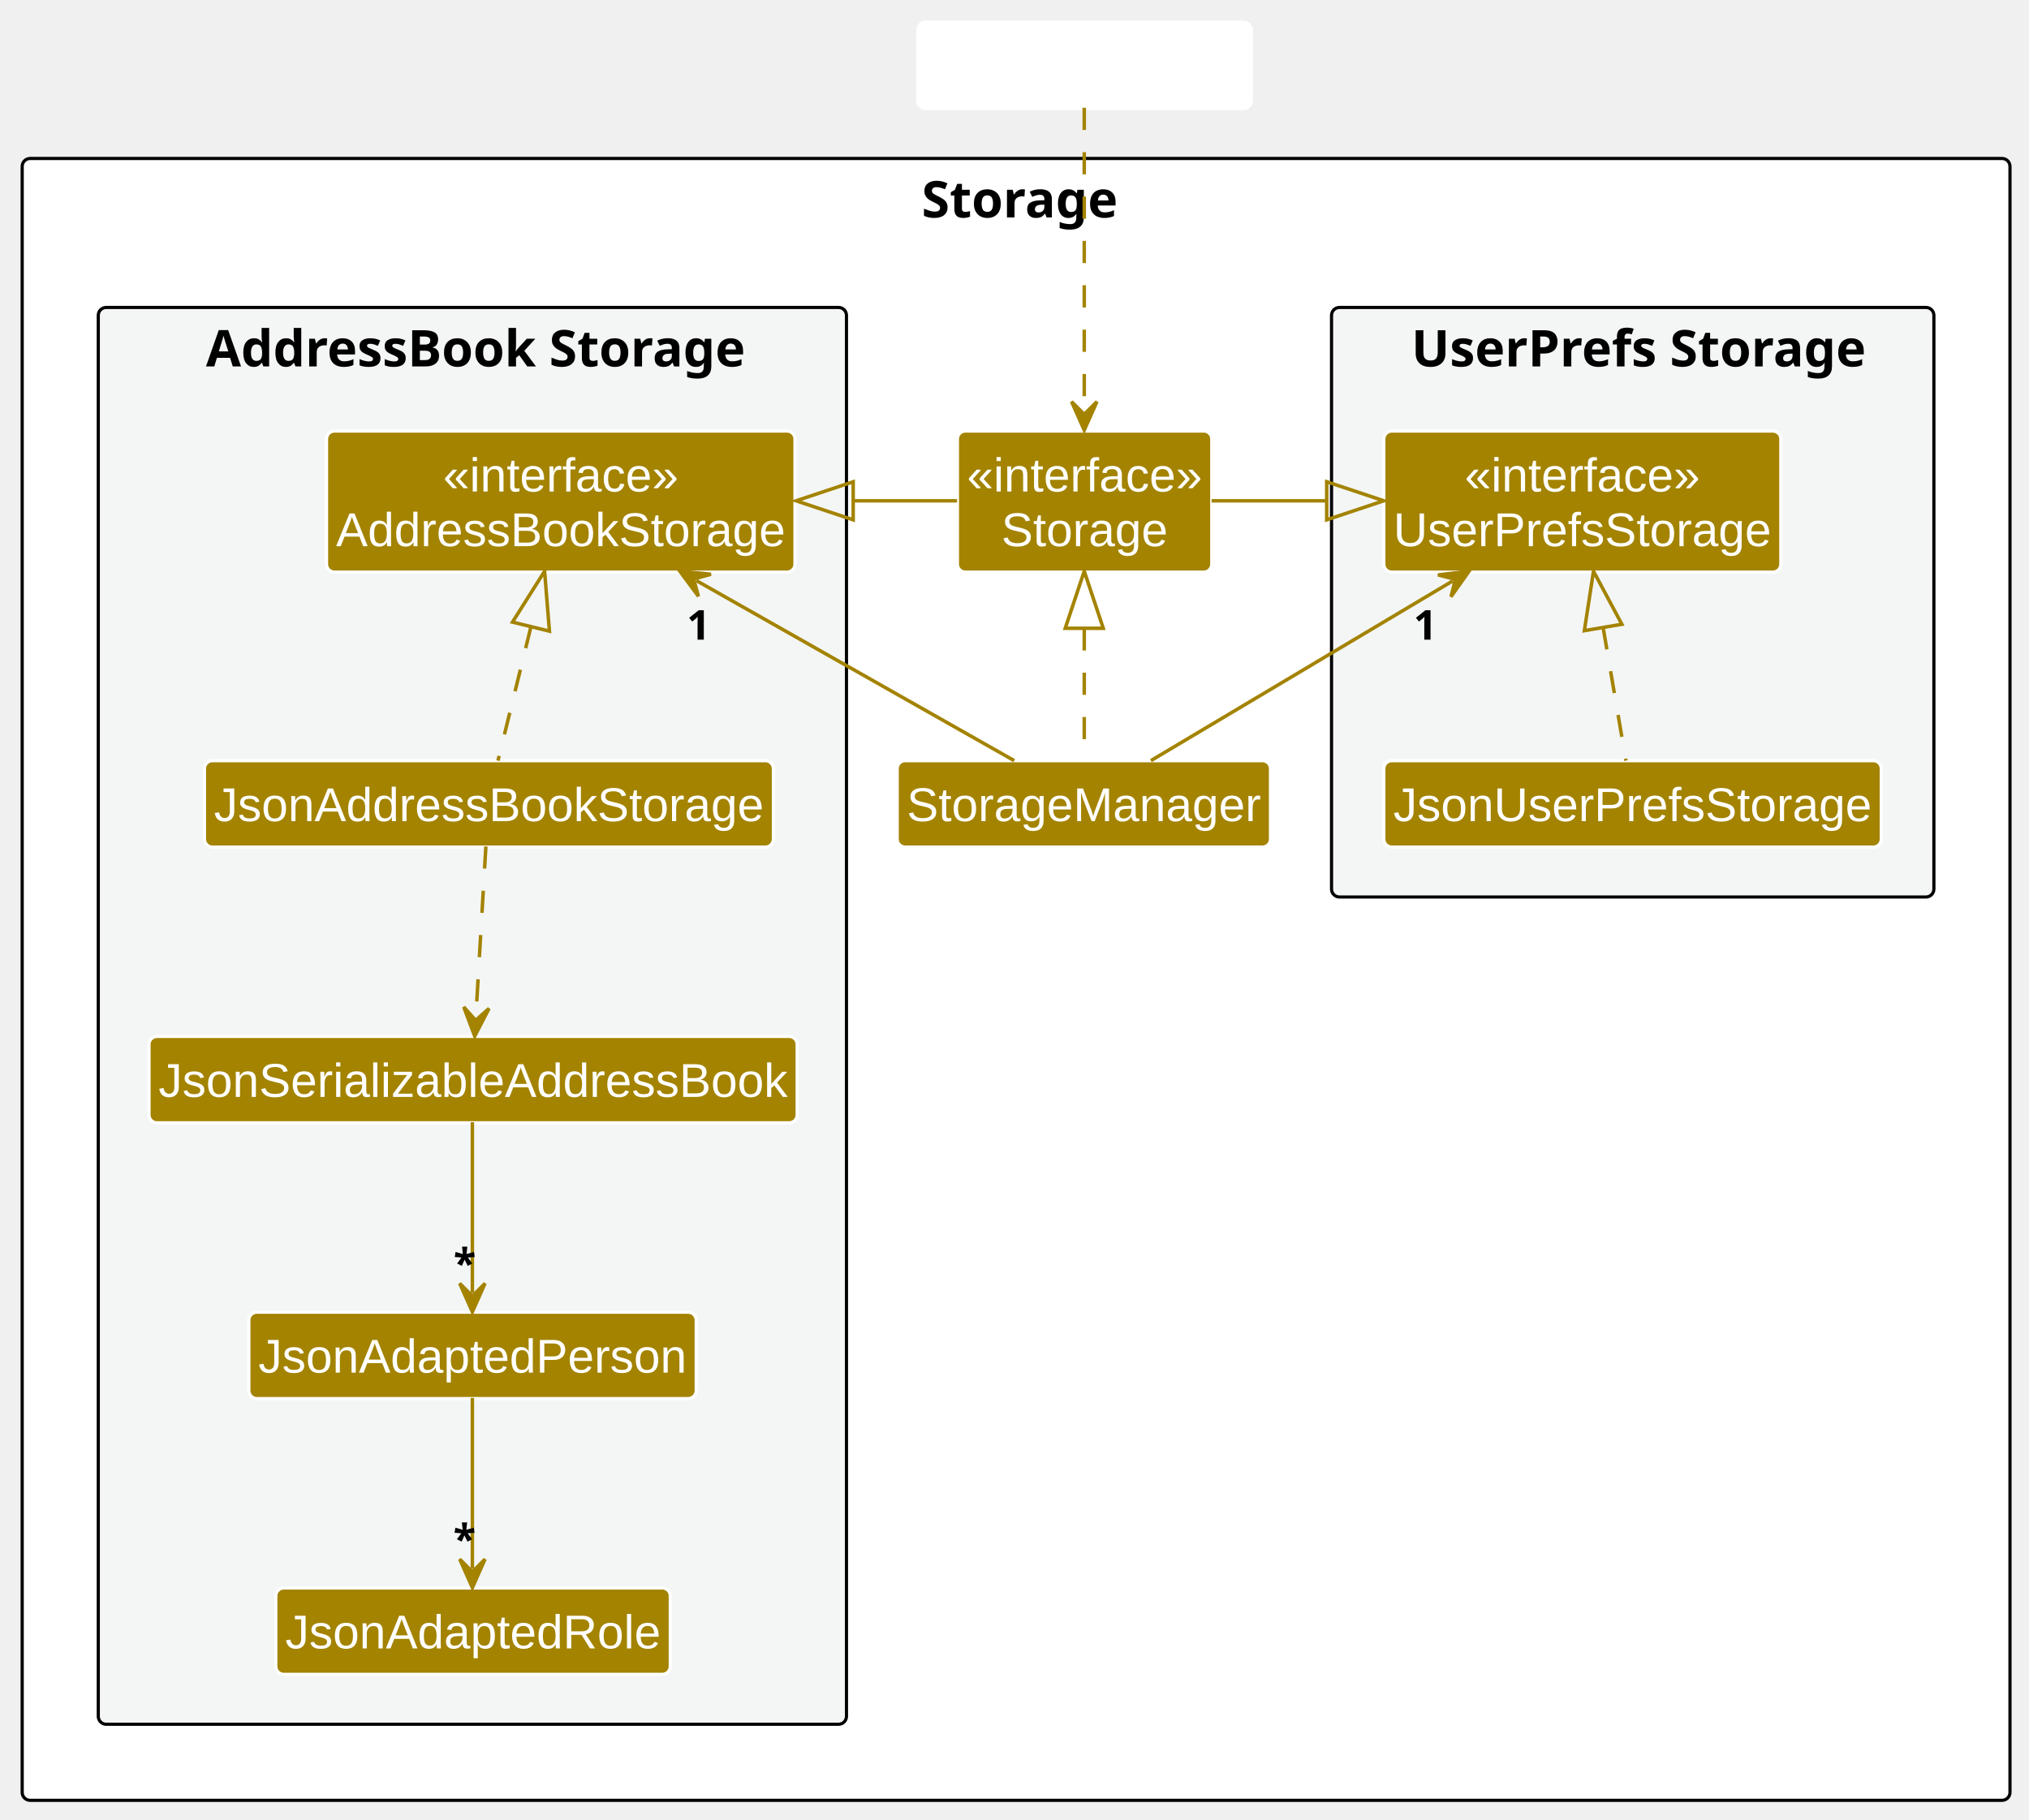
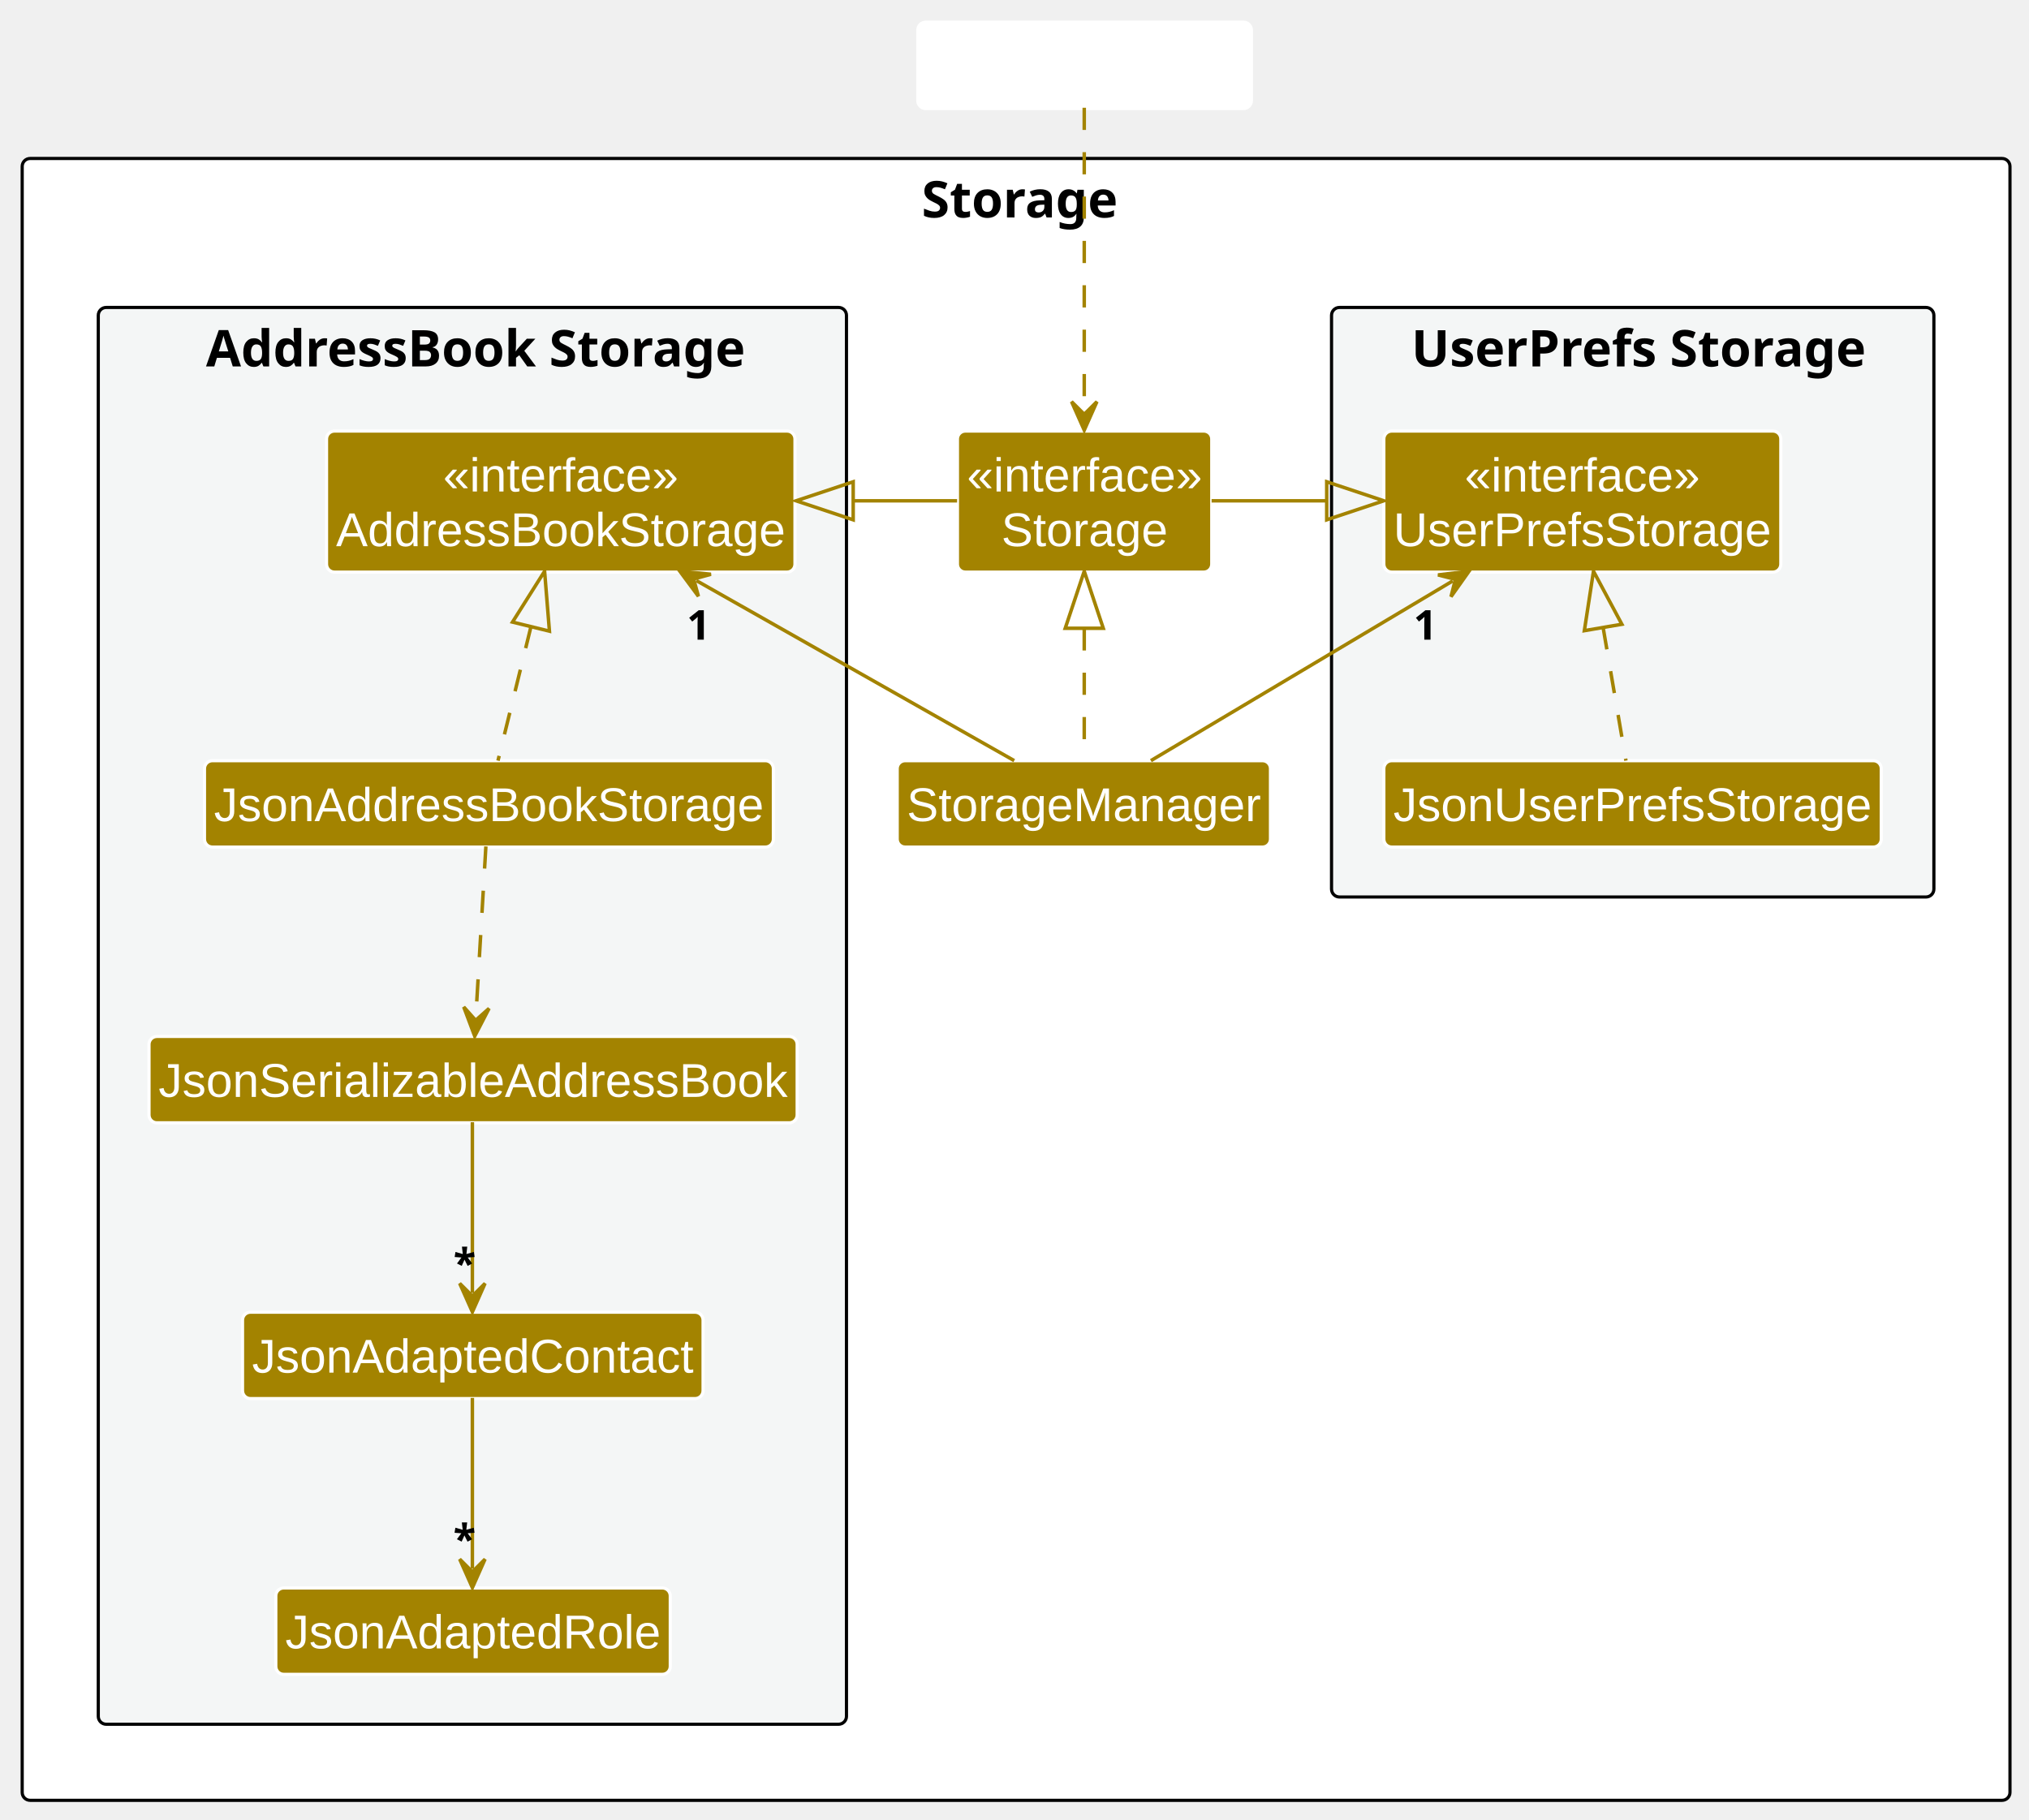
<svg xmlns="http://www.w3.org/2000/svg" contentStyleType="text/css" height="574px" preserveAspectRatio="none" style="width:640px;height:574px;background:#FFFFFF;" version="1.1" viewBox="0 0 640 574" width="640px" zoomAndPan="magnify">
  <defs />
  <g>
    <g id="cluster_StoragePackage">
      <rect fill="#FFFFFF" height="518" rx="2.5" ry="2.5" style="stroke:#000000;stroke-width:1.0;" width="627" x="7" y="50" />
      <text fill="#000000" font-family="sans-serif" font-size="16" font-weight="bold" lengthAdjust="spacing" textLength="59.57" x="290.715" y="68.609">Storage</text>
    </g>
    <g id="cluster_UserPrefs Storage">
      <rect fill="#F4F6F6" height="186" rx="2.5" ry="2.5" style="stroke:#000000;stroke-width:1.0;" width="190" x="420" y="97" />
      <text fill="#000000" font-family="sans-serif" font-size="16" font-weight="bold" lengthAdjust="spacing" textLength="139.617" x="445.191" y="115.609">UserPrefs Storage</text>
    </g>
    <g id="cluster_AddressBook Storage">
      <rect fill="#F4F6F6" height="447" rx="2.5" ry="2.5" style="stroke:#000000;stroke-width:1.0;" width="236" x="31" y="97" />
      <text fill="#000000" font-family="sans-serif" font-size="16" font-weight="bold" lengthAdjust="spacing" textLength="168.039" x="64.981" y="115.609">AddressBook Storage</text>
    </g>
    <g id="elem_Storage">
      <rect codeLine="13" fill="#A38300" height="44.497" id="Storage" rx="2.5" ry="2.5" style="stroke:#FFFFFF;stroke-width:1.0;" width="80.216" x="302" y="136" />
      <text fill="#FFFFFF" font-family="Arial" font-size="15" lengthAdjust="spacing" textLength="74.216" x="305" y="155.07">«interface»</text>
      <text fill="#FFFFFF" font-family="Arial" font-size="15" lengthAdjust="spacing" textLength="52.537" x="315.84" y="172.318">Storage</text>
    </g>
    <g id="elem_StorageManager">
      <rect codeLine="14" fill="#A38300" height="27.248" id="StorageManager" rx="2.5" ry="2.5" style="stroke:#FFFFFF;stroke-width:1.0;" width="117.738" x="283" y="240" />
      <text fill="#FFFFFF" font-family="Arial" font-size="15" lengthAdjust="spacing" textLength="111.738" x="286" y="259.07">StorageManager</text>
    </g>
    <g id="elem_UserPrefsStorage">
      <rect codeLine="9" fill="#A38300" height="44.497" id="UserPrefsStorage" rx="2.5" ry="2.5" style="stroke:#FFFFFF;stroke-width:1.0;" width="125.216" x="436.5" y="136" />
      <text fill="#FFFFFF" font-family="Arial" font-size="15" lengthAdjust="spacing" textLength="74.216" x="462" y="155.07">«interface»</text>
      <text fill="#FFFFFF" font-family="Arial" font-size="15" lengthAdjust="spacing" textLength="119.216" x="439.5" y="172.318">UserPrefsStorage</text>
    </g>
    <g id="elem_JsonUserPrefsStorage">
      <rect codeLine="10" fill="#A38300" height="27.248" id="JsonUserPrefsStorage" rx="2.5" ry="2.5" style="stroke:#FFFFFF;stroke-width:1.0;" width="156.901" x="436.5" y="240" />
      <text fill="#FFFFFF" font-family="Arial" font-size="15" lengthAdjust="spacing" textLength="150.901" x="439.5" y="259.07">JsonUserPrefsStorage</text>
    </g>
    <g id="elem_AddressBookStorage">
      <rect codeLine="17" fill="#A38300" height="44.497" id="AddressBookStorage" rx="2.5" ry="2.5" style="stroke:#FFFFFF;stroke-width:1.0;" width="147.753" x="103" y="136" />
      <text fill="#FFFFFF" font-family="Arial" font-size="15" lengthAdjust="spacing" textLength="74.216" x="139.768" y="155.07">«interface»</text>
      <text fill="#FFFFFF" font-family="Arial" font-size="15" lengthAdjust="spacing" textLength="141.753" x="106" y="172.318">AddressBookStorage</text>
    </g>
    <g id="elem_JsonAddressBookStorage">
      <rect codeLine="18" fill="#A38300" height="27.248" id="JsonAddressBookStorage" rx="2.5" ry="2.5" style="stroke:#FFFFFF;stroke-width:1.0;" width="179.438" x="64.5" y="240" />
      <text fill="#FFFFFF" font-family="Arial" font-size="15" lengthAdjust="spacing" textLength="173.438" x="67.5" y="259.07">JsonAddressBookStorage</text>
    </g>
    <g id="elem_JsonSerializableAddressBook">
      <rect codeLine="19" fill="#A38300" height="27.248" id="JsonSerializableAddressBook" rx="2.5" ry="2.5" style="stroke:#FFFFFF;stroke-width:1.0;" width="204.442" x="47" y="327" />
      <text fill="#FFFFFF" font-family="Arial" font-size="15" lengthAdjust="spacing" textLength="198.442" x="50" y="346.07">JsonSerializableAddressBook</text>
    </g>
-     <g id="elem_JsonAdaptedPerson">
-       <rect codeLine="20" fill="#A38300" height="27.248" id="JsonAdaptedPerson" rx="2.5" ry="2.5" style="stroke:#FFFFFF;stroke-width:1.0;" width="141.095" x="78.5" y="414" />
-       <text fill="#FFFFFF" font-family="Arial" font-size="15" lengthAdjust="spacing" textLength="135.095" x="81.5" y="433.07">JsonAdaptedPerson</text>
+     <g id="elem_JsonAdaptedContact">
+       <rect codeLine="20" fill="#A38300" height="27.248" id="JsonAdaptedContact" rx="2.5" ry="2.5" style="stroke:#FFFFFF;stroke-width:1.0;" width="145.263" x="76.5" y="414" />
+       <text fill="#FFFFFF" font-family="Arial" font-size="15" lengthAdjust="spacing" textLength="139.263" x="79.5" y="433.07">JsonAdaptedContact</text>
    </g>
    <g id="elem_JsonAdaptedRole">
      <rect codeLine="21" fill="#A38300" height="27.248" id="JsonAdaptedRole" rx="2.5" ry="2.5" style="stroke:#FFFFFF;stroke-width:1.0;" width="124.418" x="87" y="501" />
      <text fill="#FFFFFF" font-family="Arial" font-size="15" lengthAdjust="spacing" textLength="118.418" x="90" y="520.07">JsonAdaptedRole</text>
    </g>
    <g id="elem_HiddenOutside">
      <rect codeLine="26" fill="#FFFFFF" height="27.248" id="HiddenOutside" rx="2.5" ry="2.5" style="stroke:#FFFFFF;stroke-width:1.0;" width="105.228" x="289.5" y="7" />
      <text fill="#FFFFFF" font-family="Arial" font-size="15" lengthAdjust="spacing" textLength="99.228" x="292.5" y="26.07">HiddenOutside</text>
    </g>
    <g id="link_HiddenOutside_Storage">
      <path codeLine="27" d="M342,34 C342,57.2 342,101.12 342,129.72 " fill="none" id="HiddenOutside-to-Storage" style="stroke:#A38300;stroke-width:1.1;stroke-dasharray:7.0,7.0;" />
      <polygon fill="#A38300" points="342,135.72,346,126.72,342,130.72,338,126.72,342,135.72" style="stroke:#A38300;stroke-width:1.1;" />
    </g>
    <g id="link_Storage_StorageManager">
      <path codeLine="29" d="M342,198.22 C342,216.64 342,224.7 342,239.98 " fill="none" id="Storage-backto-StorageManager" style="stroke:#A38300;stroke-width:1.1;stroke-dasharray:7.0,7.0;" />
      <polygon fill="none" points="342,180.22,336,198.22,348,198.22,342,180.22" style="stroke:#A38300;stroke-width:1.1;" />
    </g>
    <g id="link_UserPrefsStorage_StorageManager">
      <path codeLine="30" d="M458.214,183.289 C427.274,201.709 388.67,224.7 363.02,239.98 " fill="none" id="UserPrefsStorage-backto-StorageManager" style="stroke:#A38300;stroke-width:1.1;" />
      <polygon fill="#A38300" points="463.37,180.22,453.591,181.387,459.074,182.778,457.683,188.261,463.37,180.22" style="stroke:#A38300;stroke-width:1.1;" />
      <text fill="#000000" font-family="sans-serif" font-size="13" font-weight="bold" lengthAdjust="spacing" textLength="7.23" x="445.856" y="201.817">1</text>
    </g>
    <g id="link_AddressBookStorage_StorageManager">
      <path codeLine="31" d="M219.661,183.177 C252.181,201.597 292.95,224.7 319.91,239.98 " fill="none" id="AddressBookStorage-backto-StorageManager" style="stroke:#A38300;stroke-width:1.1;" />
      <polygon fill="#A38300" points="214.44,180.22,220.3,188.136,218.791,182.684,224.242,181.175,214.44,180.22" style="stroke:#A38300;stroke-width:1.1;" />
      <text fill="#000000" font-family="sans-serif" font-size="13" font-weight="bold" lengthAdjust="spacing" textLength="7.23" x="216.625" y="201.817">1</text>
    </g>
    <g id="link_UserPrefsStorage_Storage">
      <path codeLine="33" d="M418.48,158 C400.38,158 400.27,158 382.17,158 " fill="none" id="UserPrefsStorage-backto-Storage" style="stroke:#A38300;stroke-width:1.1;" />
      <polygon fill="none" points="436.48,158,418.48,152,418.48,164,436.48,158" style="stroke:#A38300;stroke-width:1.1;" />
    </g>
    <g id="link_Storage_AddressBookStorage">
      <path codeLine="34" d="M301.89,158 C284.96,158 286.04,158 269.12,158 " fill="none" id="Storage-to-AddressBookStorage" style="stroke:#A38300;stroke-width:1.1;" />
      <polygon fill="none" points="251.12,158,269.12,164,269.12,152,251.12,158" style="stroke:#A38300;stroke-width:1.1;" />
    </g>
    <g id="link_UserPrefsStorage_JsonUserPrefsStorage">
      <path codeLine="36" d="M505.664,197.962 C508.814,216.382 510.24,224.7 512.86,239.98 " fill="none" id="UserPrefsStorage-backto-JsonUserPrefsStorage" style="stroke:#A38300;stroke-width:1.1;stroke-dasharray:7.0,7.0;" />
      <polygon fill="none" points="502.63,180.22,499.75,198.974,511.578,196.951,502.63,180.22" style="stroke:#A38300;stroke-width:1.1;" />
    </g>
    <g id="link_AddressBookStorage_JsonAddressBookStorage">
      <path codeLine="37" d="M167.481,197.699 C162.951,216.119 160.84,224.7 157.08,239.98 " fill="none" id="AddressBookStorage-backto-JsonAddressBookStorage" style="stroke:#A38300;stroke-width:1.1;stroke-dasharray:7.0,7.0;" />
      <polygon fill="none" points="171.78,180.22,161.655,196.266,173.308,199.132,171.78,180.22" style="stroke:#A38300;stroke-width:1.1;" />
    </g>
    <g id="link_JsonAddressBookStorage_JsonSerializableAddressBook">
      <path codeLine="38" d="M153.26,267.04 C152.32,283.11 151.043,304.82 150.093,320.92 " fill="none" id="JsonAddressBookStorage-to-JsonSerializableAddressBook" style="stroke:#A38300;stroke-width:1.1;stroke-dasharray:7.0,7.0;" />
      <polygon fill="#A38300" points="149.74,326.91,154.263,318.161,150.035,321.919,146.277,317.69,149.74,326.91" style="stroke:#A38300;stroke-width:1.1;" />
    </g>
-     <g id="link_JsonSerializableAddressBook_JsonAdaptedPerson">
-       <path codeLine="39" d="M149,354.04 C149,370.11 149,391.81 149,407.91 " fill="none" id="JsonSerializableAddressBook-to-JsonAdaptedPerson" style="stroke:#A38300;stroke-width:1.1;" />
+     <g id="link_JsonSerializableAddressBook_JsonAdaptedContact">
+       <path codeLine="39" d="M149,354.04 C149,370.11 149,391.81 149,407.91 " fill="none" id="JsonSerializableAddressBook-to-JsonAdaptedContact" style="stroke:#A38300;stroke-width:1.1;" />
      <polygon fill="#A38300" points="149,413.91,153,404.91,149,408.91,145,404.91,149,413.91" style="stroke:#A38300;stroke-width:1.1;" />
-       <text fill="#000000" font-family="sans-serif" font-size="13" font-weight="bold" lengthAdjust="spacing" textLength="5.059" x="143.04" y="403.194">*</text>
+       <text fill="#000000" font-family="sans-serif" font-size="13" font-weight="bold" lengthAdjust="spacing" textLength="5.059" x="143.008" y="403.194">*</text>
    </g>
-     <g id="link_JsonAdaptedPerson_JsonAdaptedRole">
-       <path codeLine="40" d="M149,441.04 C149,457.11 149,478.81 149,494.91 " fill="none" id="JsonAdaptedPerson-to-JsonAdaptedRole" style="stroke:#A38300;stroke-width:1.1;" />
+     <g id="link_JsonAdaptedContact_JsonAdaptedRole">
+       <path codeLine="40" d="M149,441.04 C149,457.11 149,478.81 149,494.91 " fill="none" id="JsonAdaptedContact-to-JsonAdaptedRole" style="stroke:#A38300;stroke-width:1.1;" />
      <polygon fill="#A38300" points="149,500.91,153,491.91,149,495.91,145,491.91,149,500.91" style="stroke:#A38300;stroke-width:1.1;" />
      <text fill="#000000" font-family="sans-serif" font-size="13" font-weight="bold" lengthAdjust="spacing" textLength="5.059" x="142.978" y="490.194">*</text>
    </g>
  </g>
</svg>
